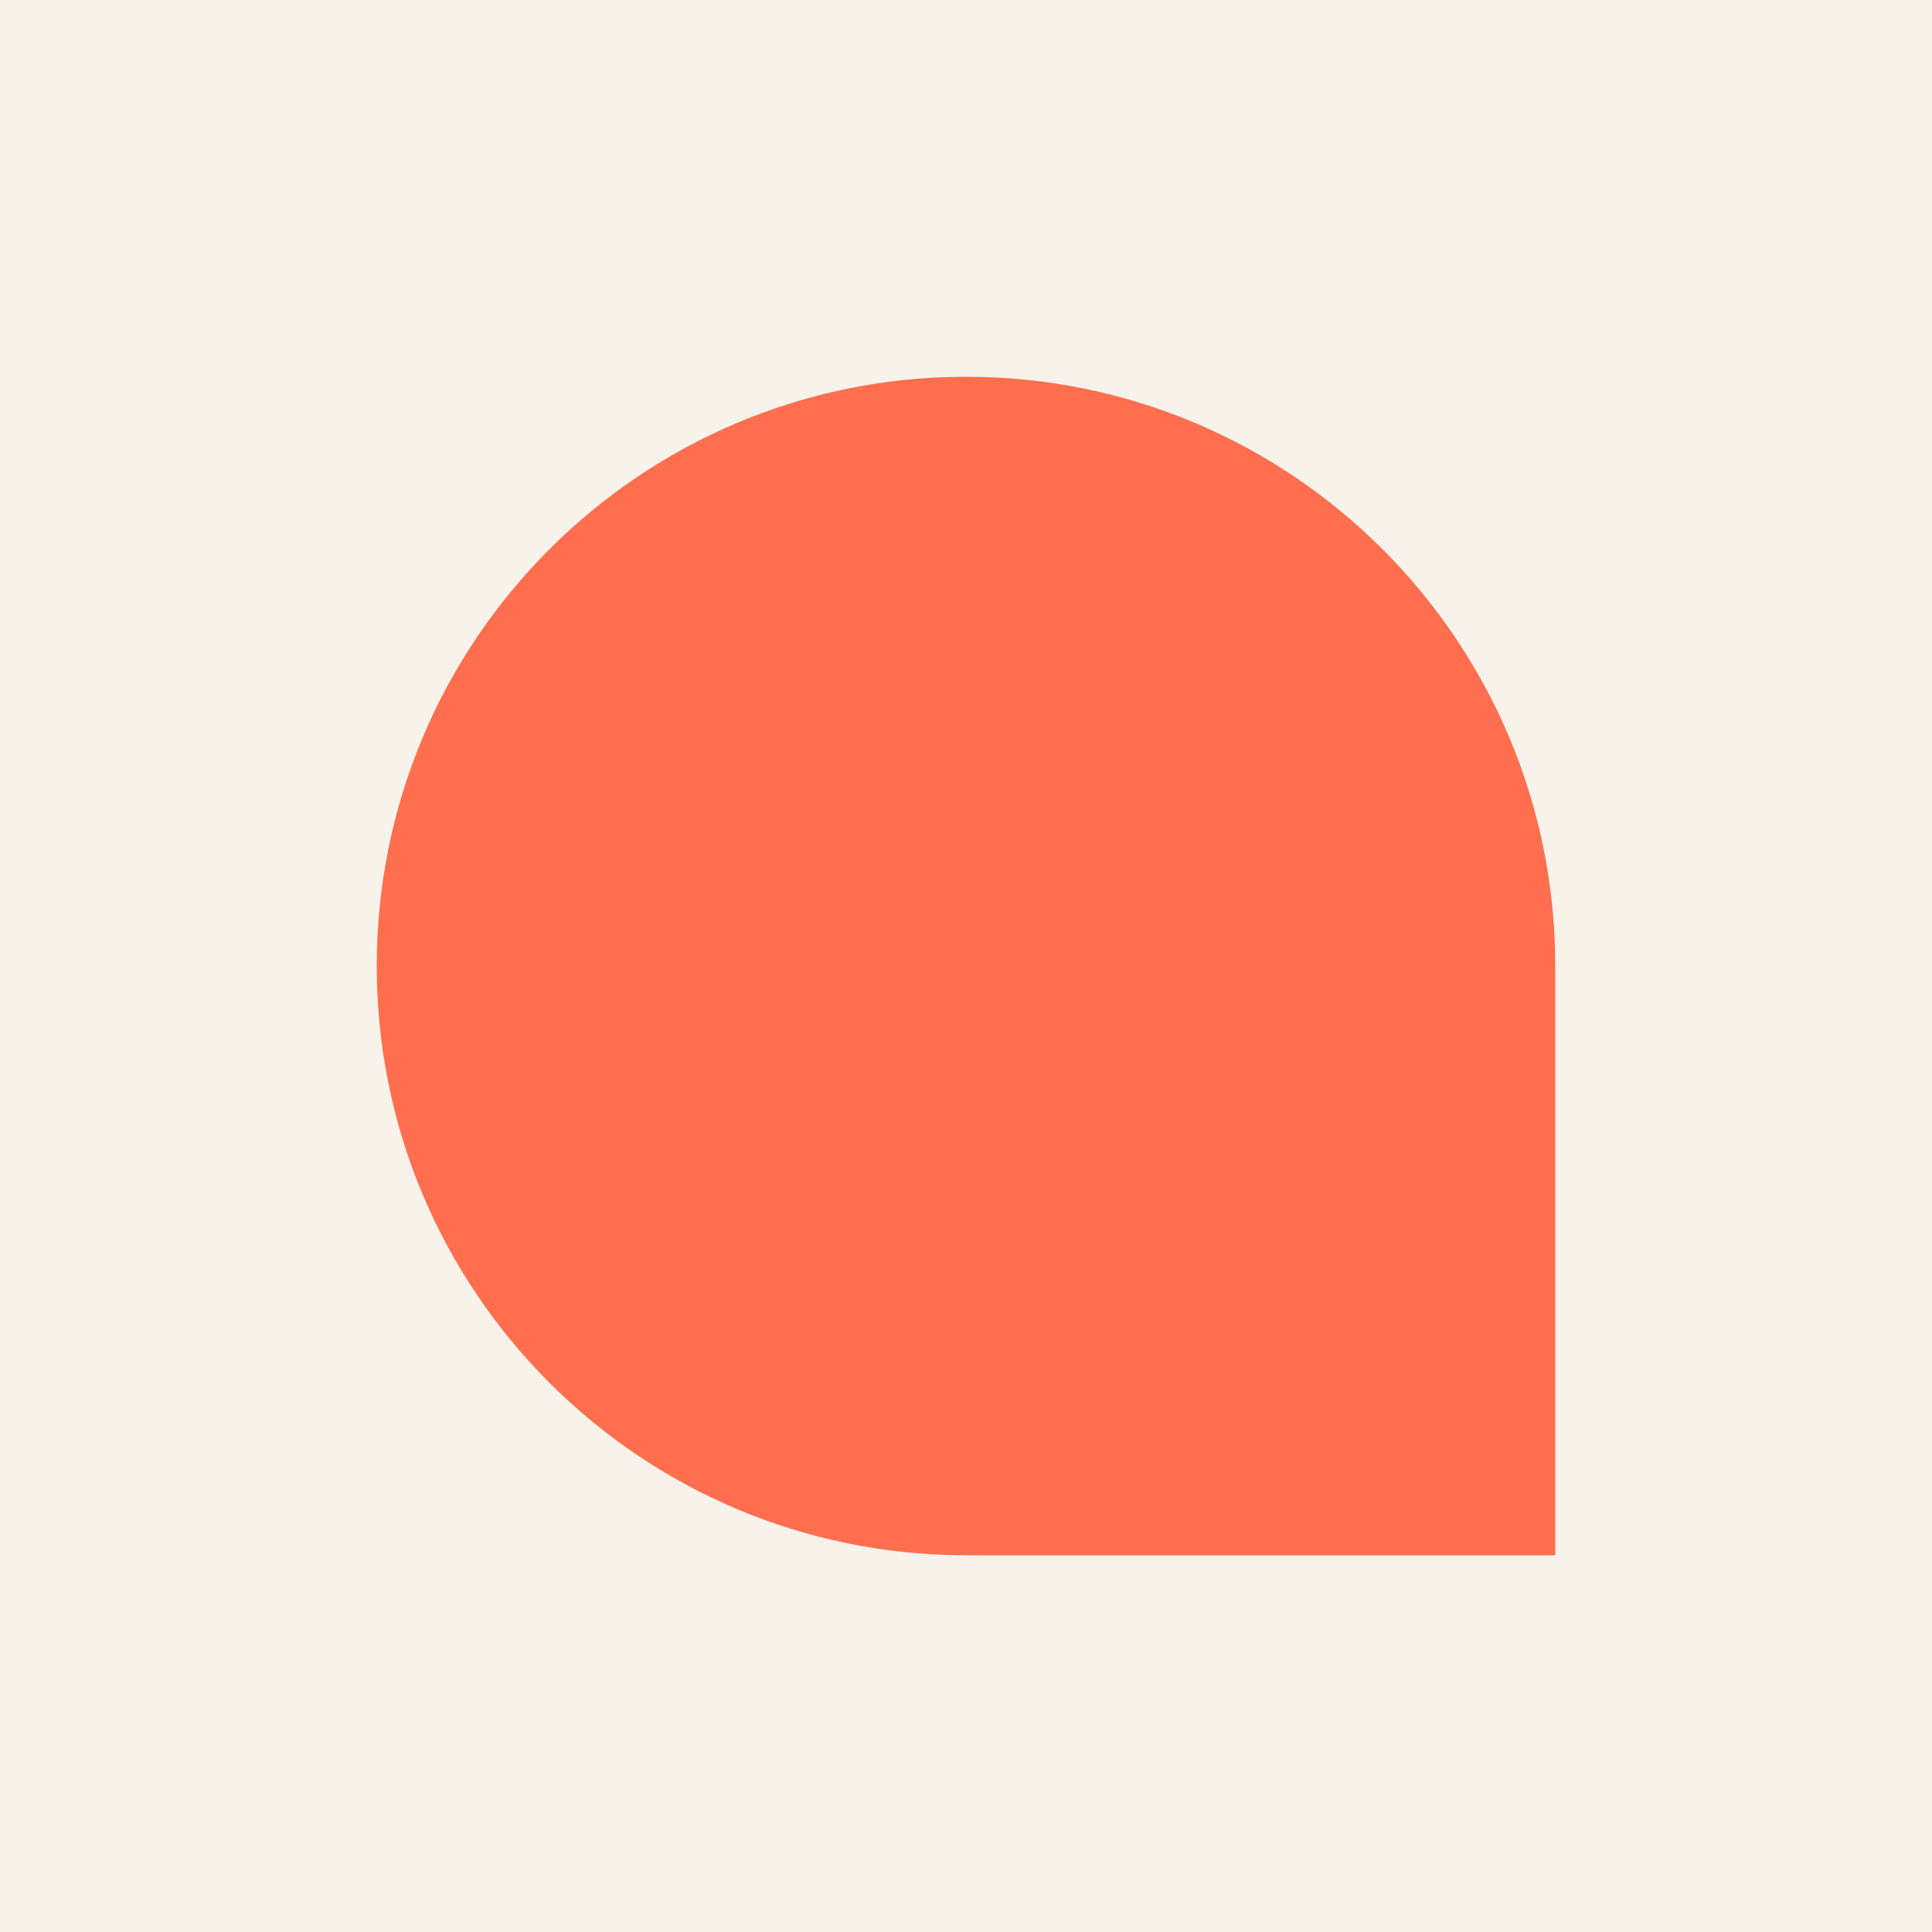
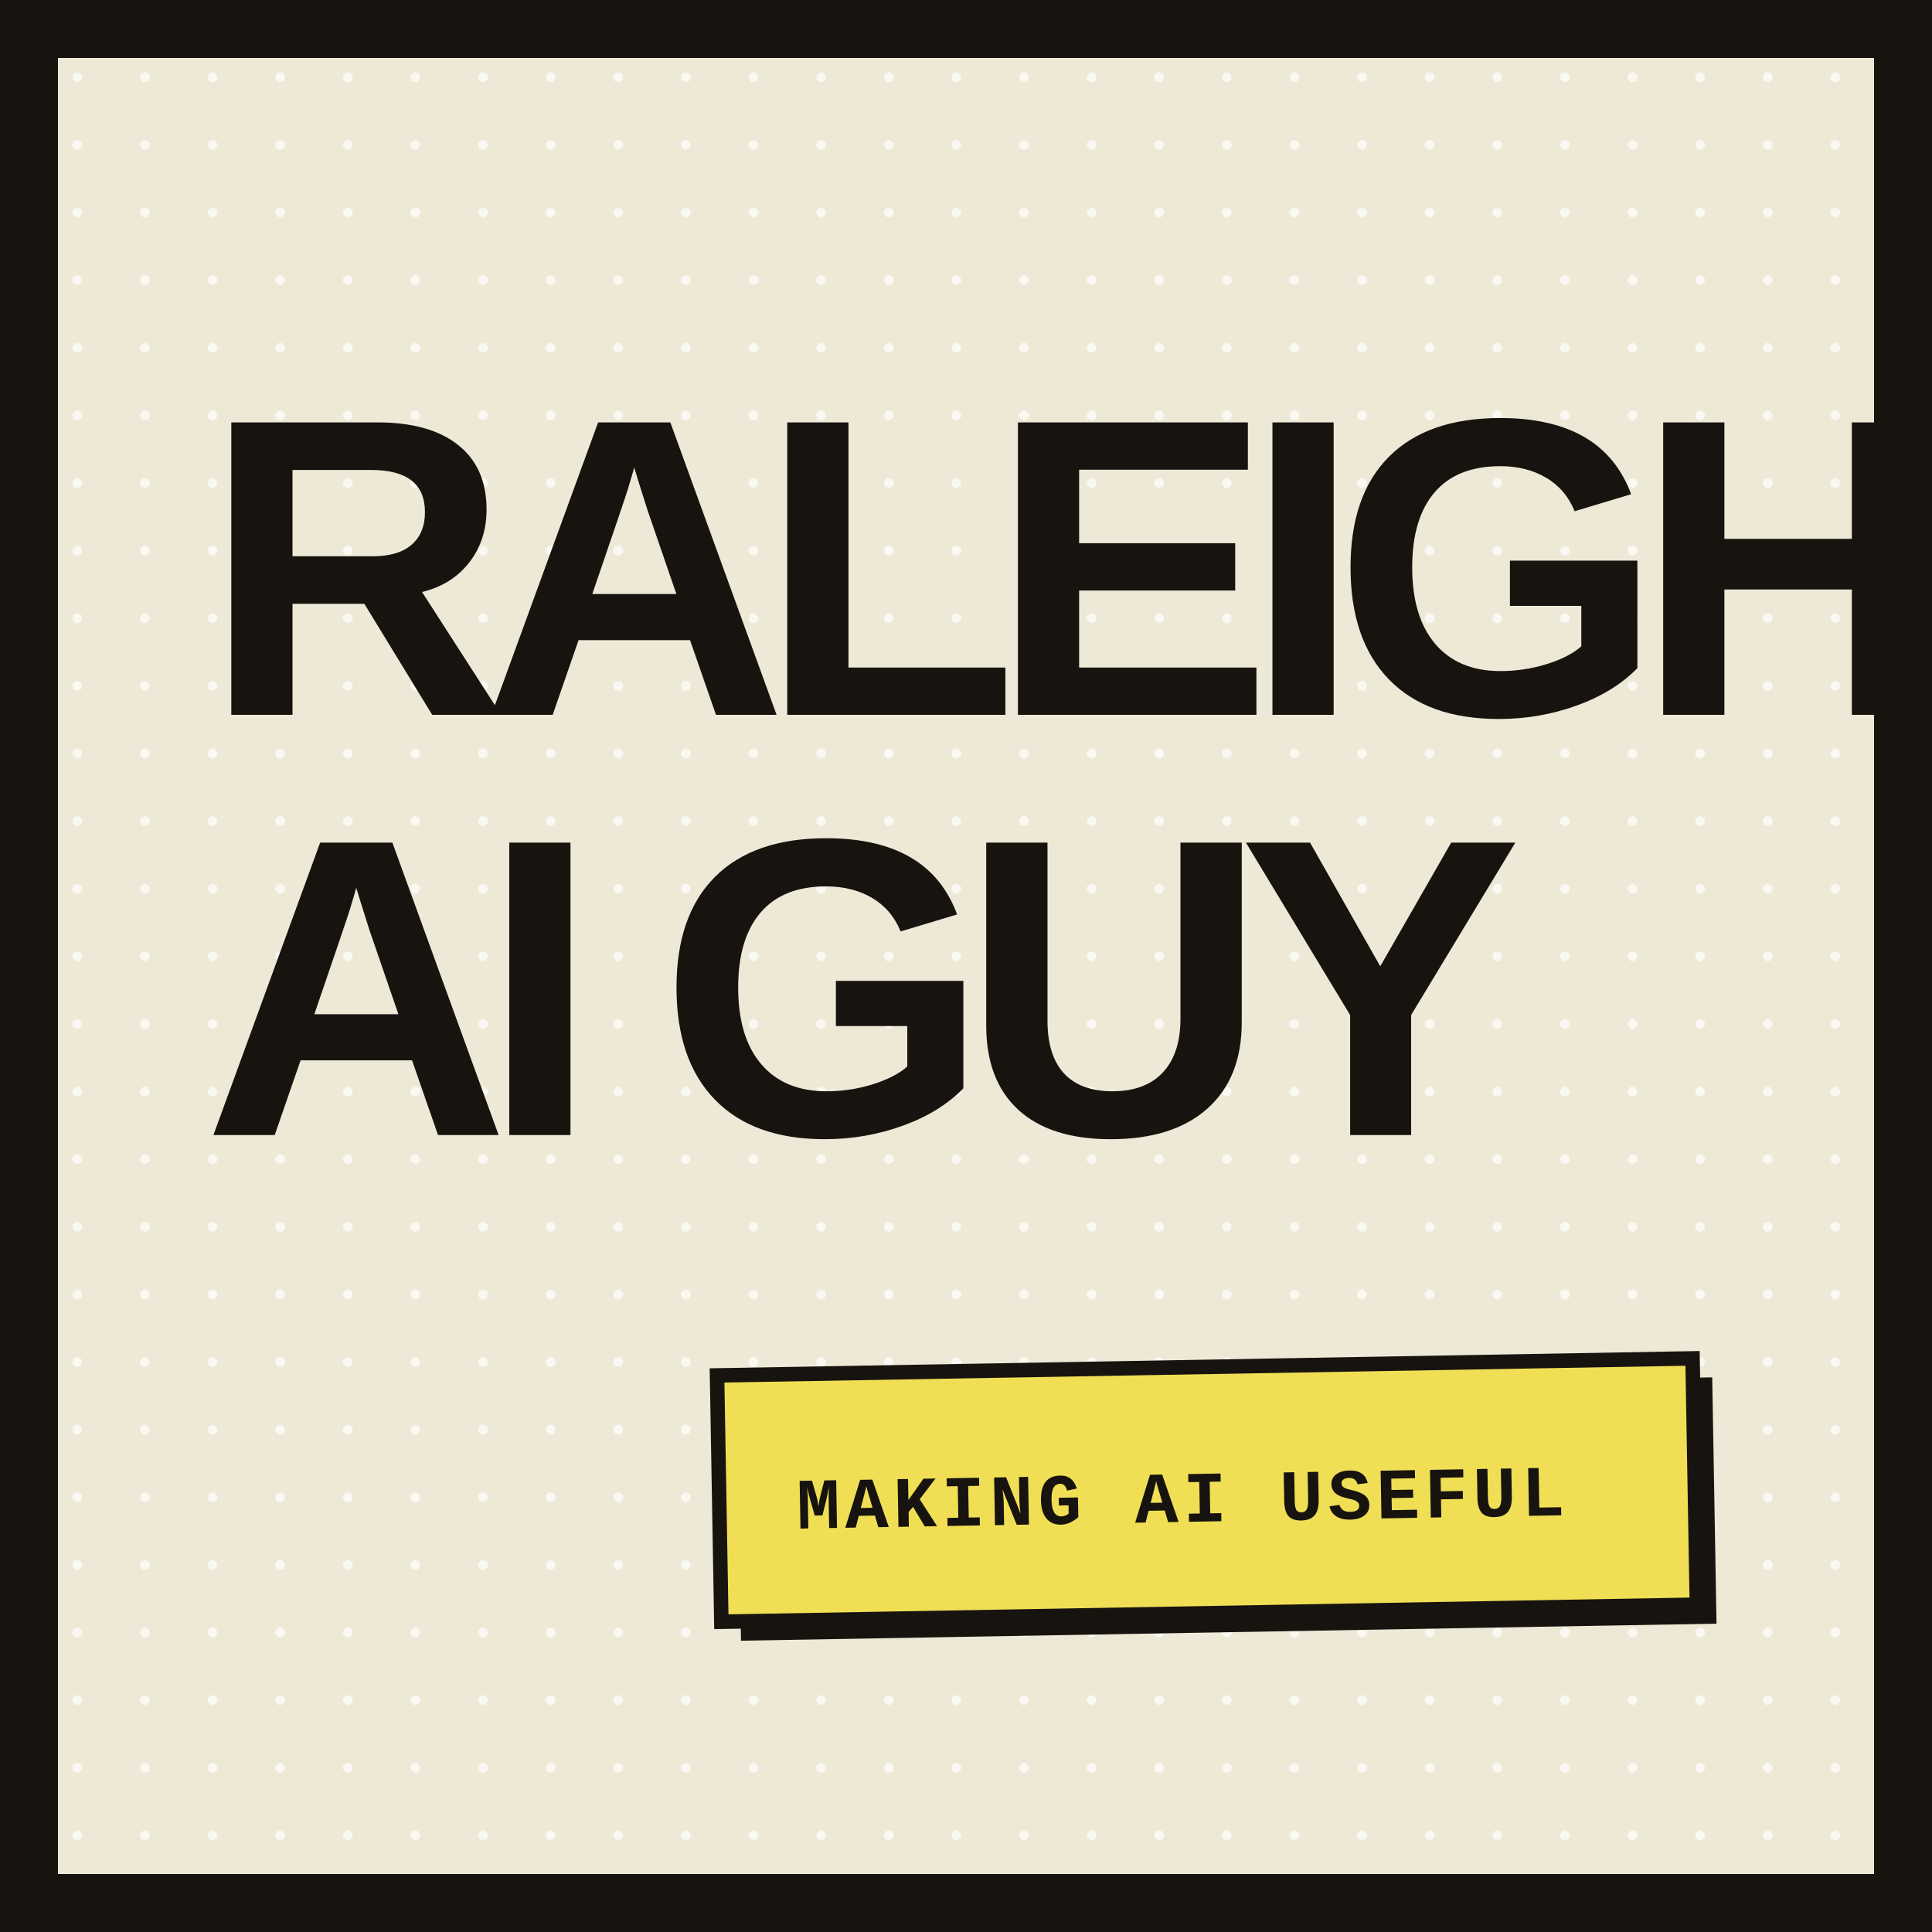
<svg xmlns="http://www.w3.org/2000/svg" viewBox="0 0 400 400" role="img" aria-labelledby="title desc">
-   <rect width="400" height="400" fill="#f8f3ea" />
-   <path d="M200 78a122 122 0 0 1 122 122v122H200A122 122 0 0 1 78 200 122 122 0 0 1 200 78Z" fill="#ff6f4f" />
+   <defs>
+     <pattern id="dots" width="14" height="14" patternUnits="userSpaceOnUse">
+       <circle cx="2" cy="2" r="1" fill="#fff" opacity=".7" />
+     </pattern>
+   </defs>
+   <rect width="400" height="400" fill="#17130f" />
+   <rect x="12" y="12" width="376" height="376" fill="#eee8d6" />
+   <rect x="12" y="12" width="376" height="376" fill="url(#dots)" />
+   <text x="42" y="148" fill="#17130f" font-family="Arial Black,Arial,sans-serif" font-size="88" font-weight="900" letter-spacing="-6">RALEIGH</text>
+   <text x="42" y="235" fill="#17130f" font-family="Arial Black,Arial,sans-serif" font-size="88" font-weight="900" letter-spacing="-6">AI GUY</text>
+   <g transform="rotate(-1 250 315)">
+     <rect x="153" y="287" width="202" height="51" fill="#17130f" />
+     <rect x="149" y="283" width="202" height="51" fill="#f0df55" stroke="#17130f" stroke-width="3" />
+     <text x="165" y="315" fill="#17130f" font-family="Courier New,monospace" font-size="15" font-weight="700" letter-spacing="1">MAKING AI USEFUL</text>
+   </g>
</svg>
